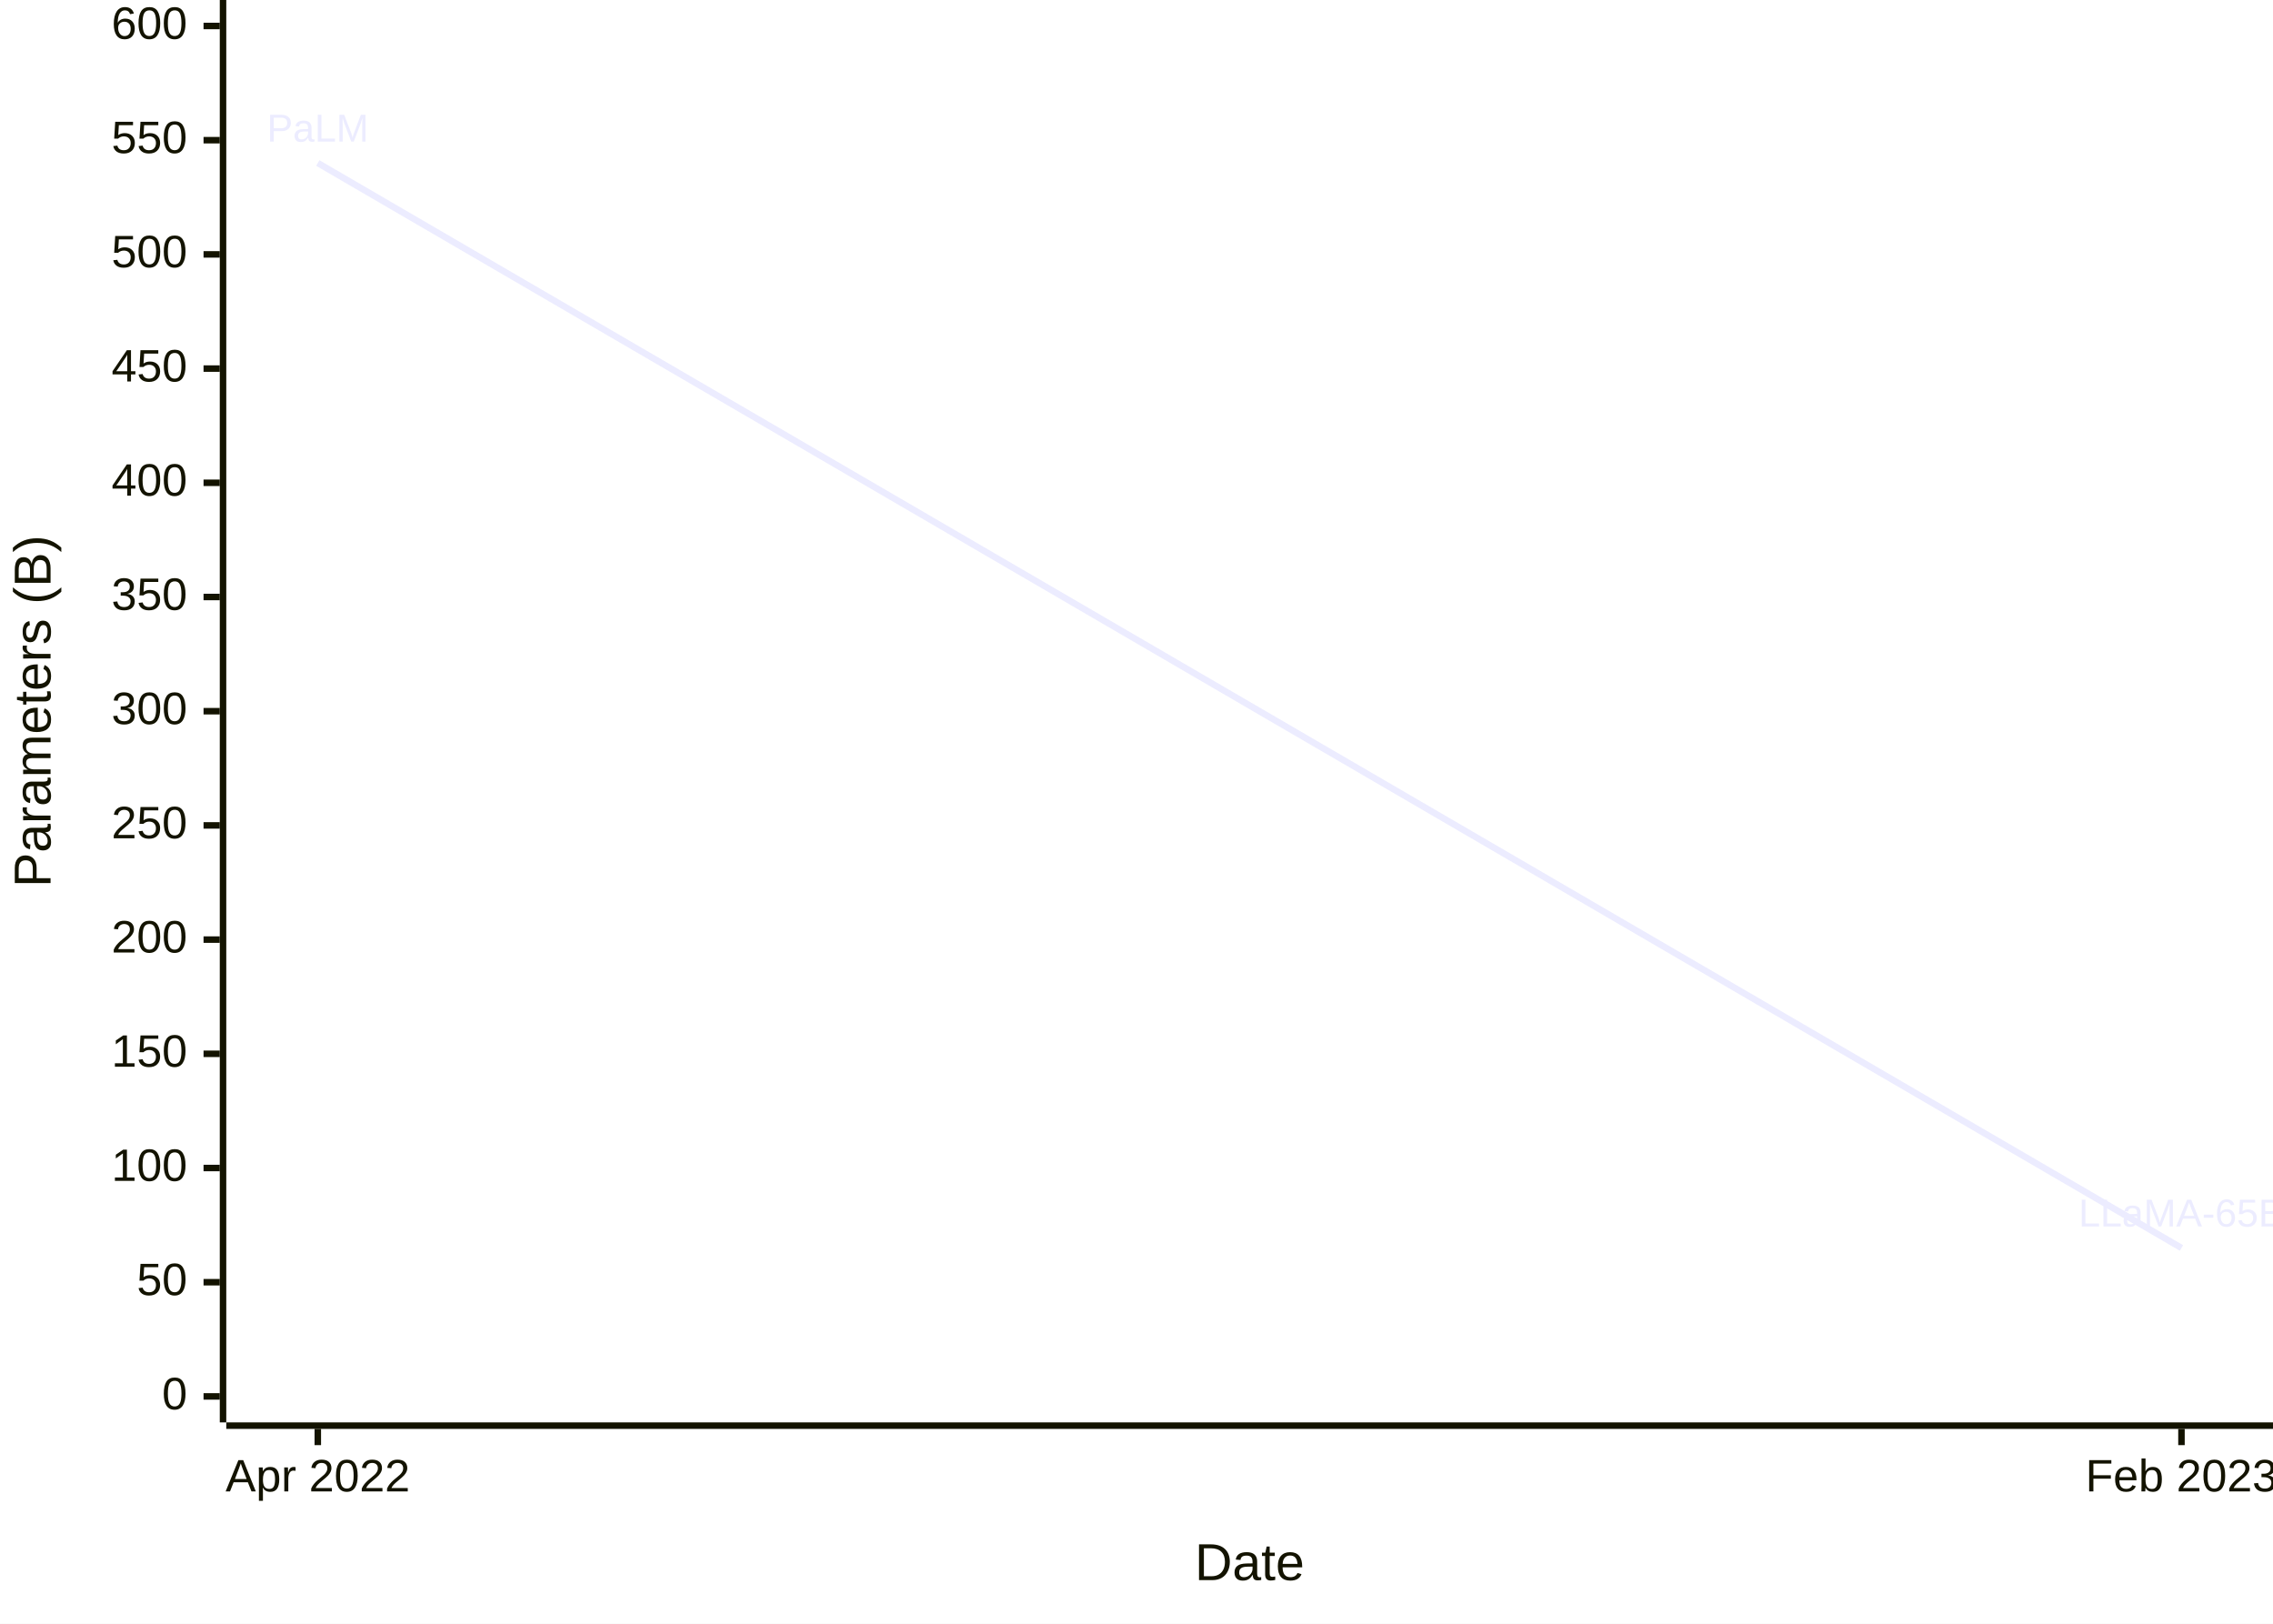
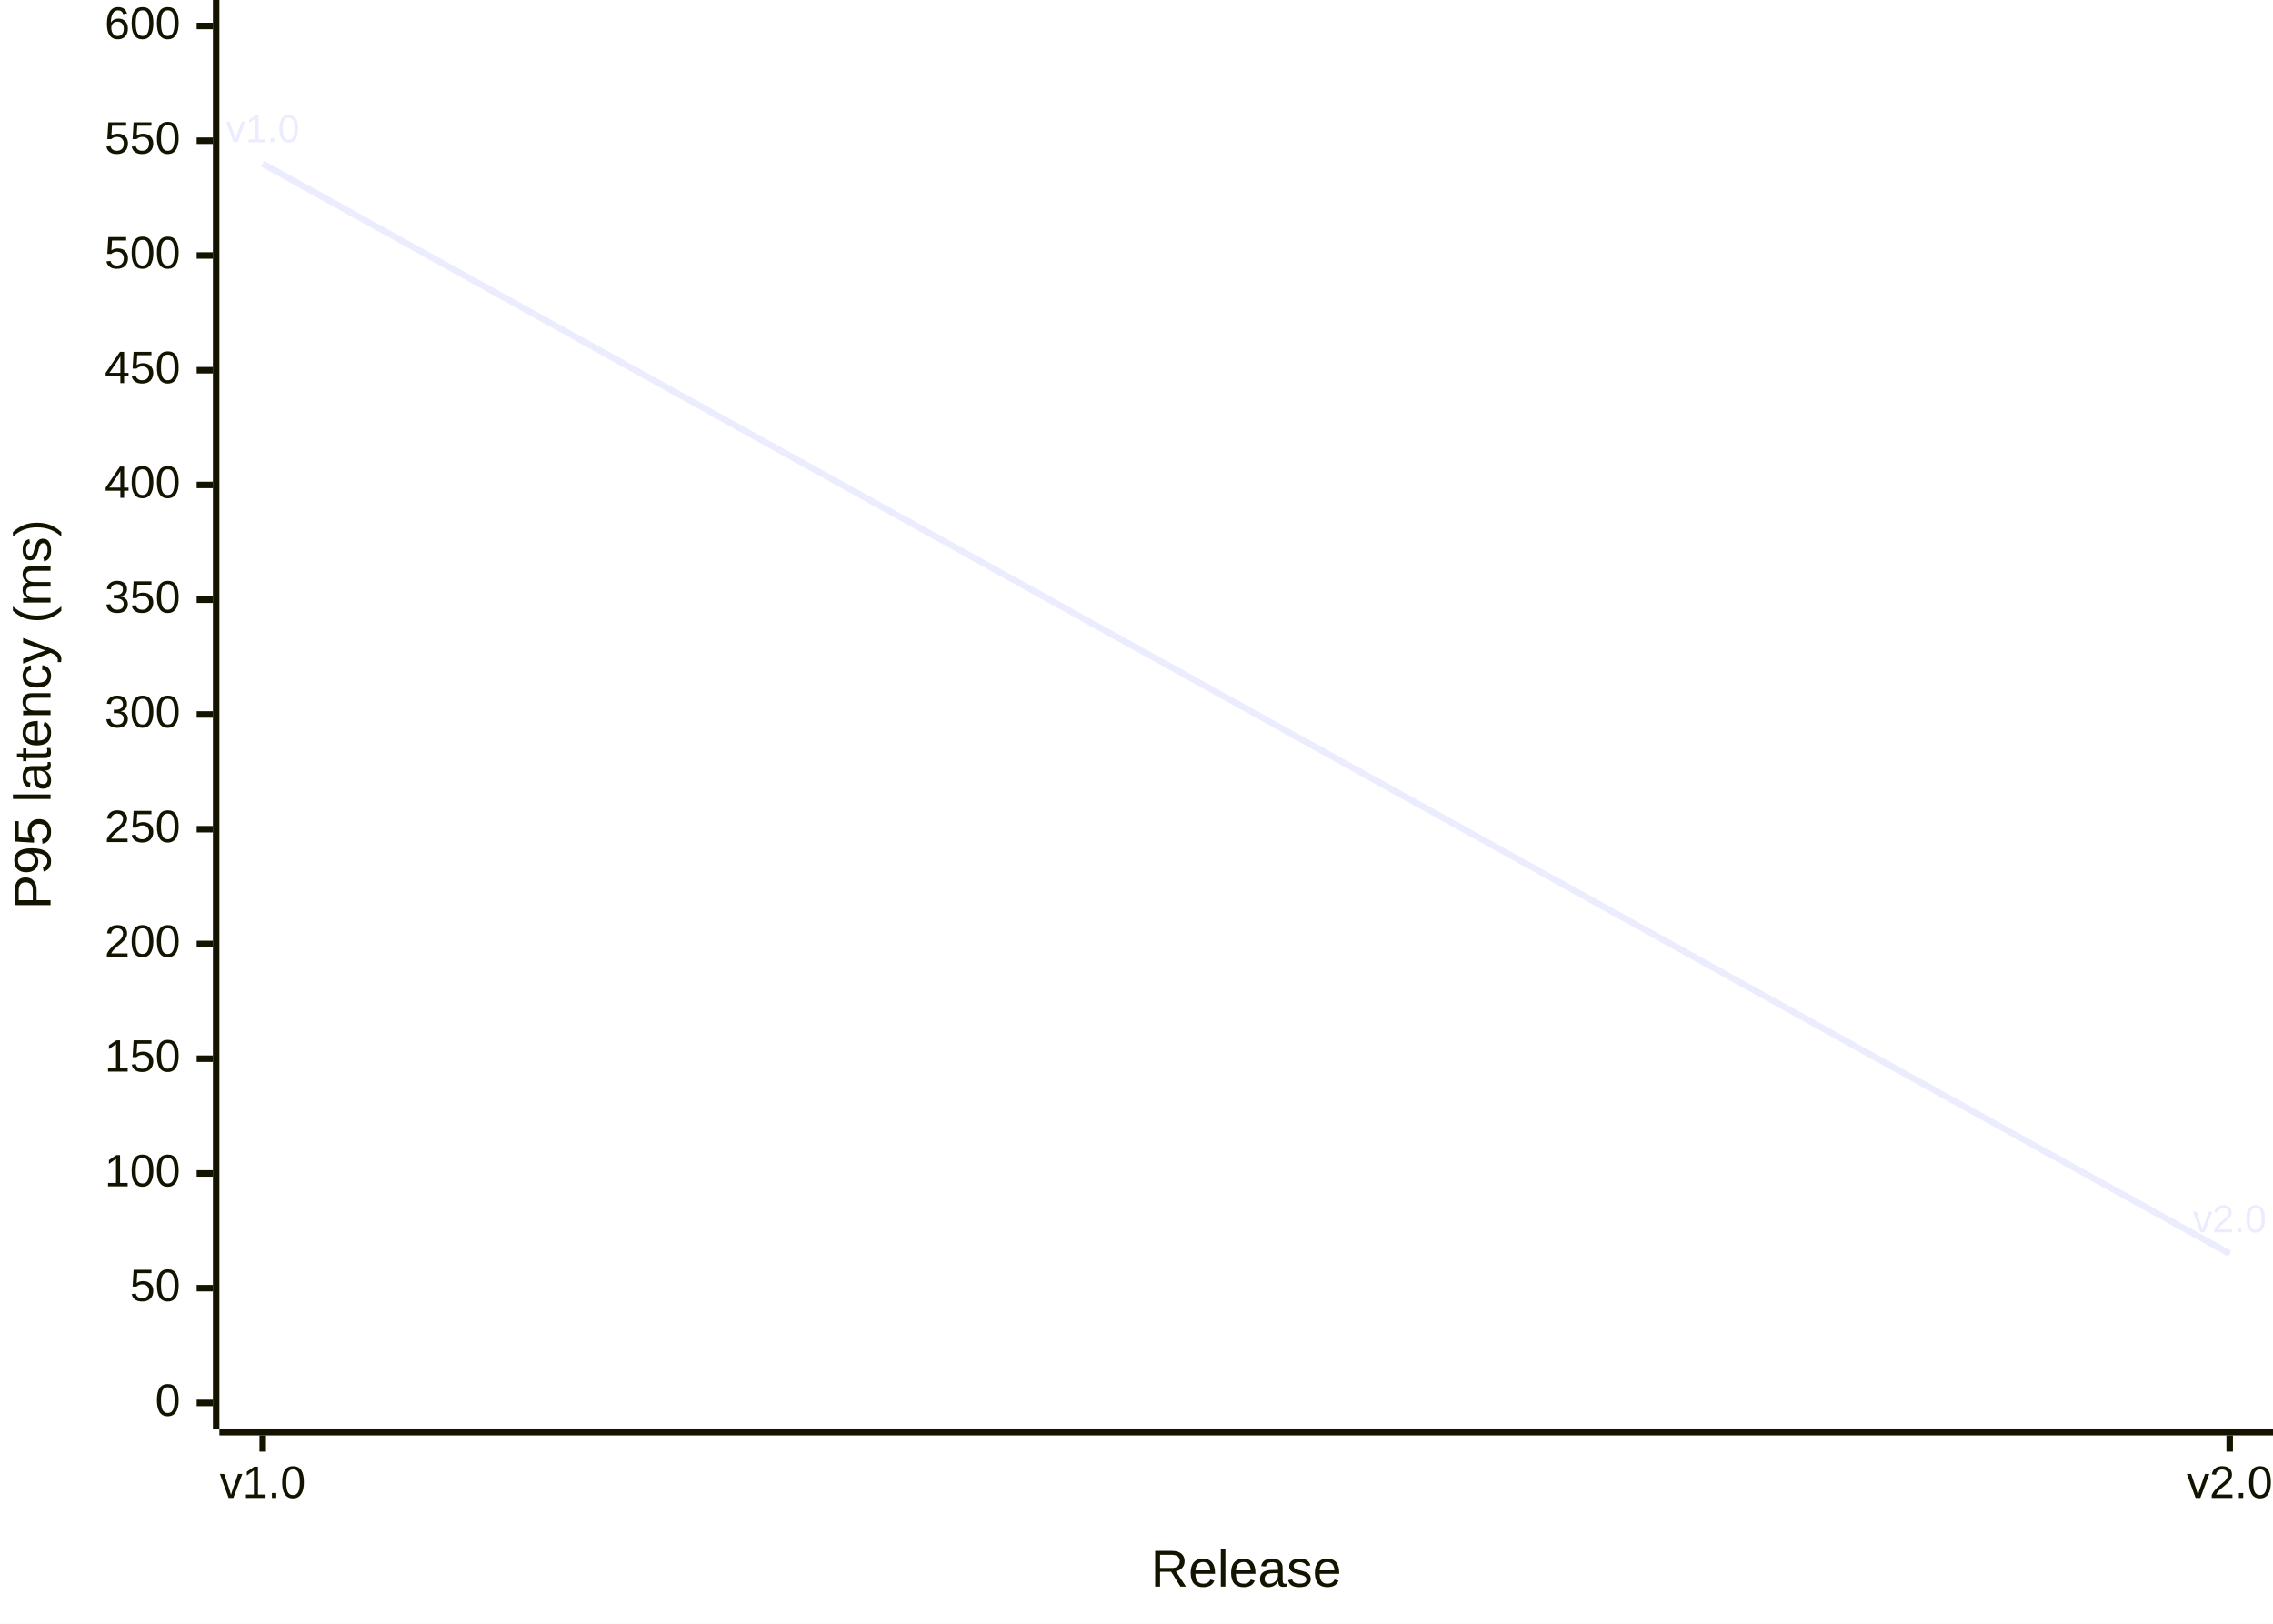
<svg xmlns="http://www.w3.org/2000/svg" id="my-svg" width="100%" style="max-width: 700px; background-color: white;" viewBox="0 0 700 500" role="graphics-document document" aria-roledescription="xychart">
  <style>#my-svg{font-family:"trebuchet ms",verdana,arial,sans-serif;font-size:16px;fill:#333;}@keyframes edge-animation-frame{from{stroke-dashoffset:0;}}@keyframes dash{to{stroke-dashoffset:0;}}#my-svg .edge-animation-slow{stroke-dasharray:9,5!important;stroke-dashoffset:900;animation:dash 50s linear infinite;stroke-linecap:round;}#my-svg .edge-animation-fast{stroke-dasharray:9,5!important;stroke-dashoffset:900;animation:dash 20s linear infinite;stroke-linecap:round;}#my-svg .error-icon{fill:#552222;}#my-svg .error-text{fill:#552222;stroke:#552222;}#my-svg .edge-thickness-normal{stroke-width:1px;}#my-svg .edge-thickness-thick{stroke-width:3.5px;}#my-svg .edge-pattern-solid{stroke-dasharray:0;}#my-svg .edge-thickness-invisible{stroke-width:0;fill:none;}#my-svg .edge-pattern-dashed{stroke-dasharray:3;}#my-svg .edge-pattern-dotted{stroke-dasharray:2;}#my-svg .marker{fill:#333333;stroke:#333333;}#my-svg .marker.cross{stroke:#333333;}#my-svg svg{font-family:"trebuchet ms",verdana,arial,sans-serif;font-size:16px;}#my-svg p{margin:0;}#my-svg .node .neo-node{stroke:#9370DB;}#my-svg [data-look="neo"].node rect,#my-svg [data-look="neo"].cluster rect,#my-svg [data-look="neo"].node polygon{stroke:#9370DB;filter:drop-shadow(1px 2px 2px rgba(185, 185, 185, 1));}#my-svg [data-look="neo"].swimlane.cluster rect{filter:none;}#my-svg [data-look="neo"].node path{stroke:#9370DB;stroke-width:1px;}#my-svg [data-look="neo"].node .outer-path{filter:drop-shadow(1px 2px 2px rgba(185, 185, 185, 1));}#my-svg [data-look="neo"].node .neo-line path{stroke:#9370DB;filter:none;}#my-svg [data-look="neo"].node circle{stroke:#9370DB;filter:drop-shadow(1px 2px 2px rgba(185, 185, 185, 1));}#my-svg [data-look="neo"].node circle .state-start{fill:#000000;}#my-svg [data-look="neo"].icon-shape .icon{fill:#9370DB;filter:drop-shadow(1px 2px 2px rgba(185, 185, 185, 1));}#my-svg [data-look="neo"].icon-shape .icon-neo path{stroke:#9370DB;filter:drop-shadow(1px 2px 2px rgba(185, 185, 185, 1));}#my-svg :root{--mermaid-font-family:"trebuchet ms",verdana,arial,sans-serif;}</style>
  <g />
  <g class="main">
    <rect width="700" height="500" class="background" fill="white" />
    <g class="plot">
      <g class="line-plot-0">
-         <path d="M97.871,50.2L671.813,384.283" fill="none" stroke="#ECECFF" stroke-width="2" />
+         <path d="M80.91,50.4L686.662,386.067" fill="none" stroke="#ECECFF" stroke-width="2" />
        <g class="labels">
-           <text x="0" y="0" fill="#ECECFF" font-size="12" dominant-baseline="middle" text-anchor="middle" transform="translate(97.8711, 40.2) rotate(0)">PaLM</text>
-           <text x="0" y="0" fill="#ECECFF" font-size="12" dominant-baseline="middle" text-anchor="middle" transform="translate(671.8125, 374.2833) rotate(0)">LLaMA-65B</text>
+           <text x="0" y="0" fill="#ECECFF" font-size="12" dominant-baseline="middle" text-anchor="middle" transform="translate(80.91016, 40.4) rotate(0)">v1.0</text>
+           <text x="0" y="0" fill="#ECECFF" font-size="12" dominant-baseline="middle" text-anchor="middle" transform="translate(686.6621, 376.0667) rotate(0)">v2.0</text>
        </g>
      </g>
    </g>
    <g class="bottom-axis">
      <g class="axis-line">
-         <path d="M 69.684,439 L 700,439" fill="none" stroke="#131300" stroke-width="2" />
+         <path d="M 67.572,441 L 700,441" fill="none" stroke="#131300" stroke-width="2" />
      </g>
      <g class="label">
-         <text x="0" y="0" fill="#131300" font-size="14" dominant-baseline="text-before-edge" text-anchor="middle" transform="translate(97.8711, 450) rotate(0)">Apr 2022</text>
-         <text x="0" y="0" fill="#131300" font-size="14" dominant-baseline="text-before-edge" text-anchor="middle" transform="translate(671.8125, 450) rotate(0)">Feb 2023</text>
+         <text x="0" y="0" fill="#131300" font-size="14" dominant-baseline="text-before-edge" text-anchor="middle" transform="translate(80.91016, 452) rotate(0)">v1.0</text>
+         <text x="0" y="0" fill="#131300" font-size="14" dominant-baseline="text-before-edge" text-anchor="middle" transform="translate(686.6621, 452) rotate(0)">v2.0</text>
      </g>
      <g class="ticks">
-         <path d="M 97.871,440 L 97.871,445" fill="none" stroke="#131300" stroke-width="2" />
-         <path d="M 671.812,440 L 671.812,445" fill="none" stroke="#131300" stroke-width="2" />
+         <path d="M 80.91,442 L 80.91,447" fill="none" stroke="#131300" stroke-width="2" />
+         <path d="M 686.662,442 L 686.662,447" fill="none" stroke="#131300" stroke-width="2" />
      </g>
      <g class="title">
-         <text x="0" y="0" fill="#131300" font-size="16" dominant-baseline="text-before-edge" text-anchor="middle" transform="translate(384.8418, 476) rotate(0)">Date</text>
+         <text x="0" y="0" fill="#131300" font-size="16" dominant-baseline="text-before-edge" text-anchor="middle" transform="translate(383.7861, 478) rotate(0)">Release</text>
      </g>
    </g>
    <g class="left-axis">
      <g class="axisl-line">
-         <path d="M 68.684,0 L 68.684,438" fill="none" stroke="#131300" stroke-width="2" />
+         <path d="M 66.572,0 L 66.572,440" fill="none" stroke="#131300" stroke-width="2" />
      </g>
      <g class="label">
-         <text x="0" y="0" fill="#131300" font-size="14" dominant-baseline="middle" text-anchor="end" transform="translate(57.6836, 8) rotate(0)">600</text>
-         <text x="0" y="0" fill="#131300" font-size="14" dominant-baseline="middle" text-anchor="end" transform="translate(57.6836, 43.16667) rotate(0)">550</text>
-         <text x="0" y="0" fill="#131300" font-size="14" dominant-baseline="middle" text-anchor="end" transform="translate(57.6836, 78.33333) rotate(0)">500</text>
-         <text x="0" y="0" fill="#131300" font-size="14" dominant-baseline="middle" text-anchor="end" transform="translate(57.6836, 113.5) rotate(0)">450</text>
-         <text x="0" y="0" fill="#131300" font-size="14" dominant-baseline="middle" text-anchor="end" transform="translate(57.6836, 148.6667) rotate(0)">400</text>
-         <text x="0" y="0" fill="#131300" font-size="14" dominant-baseline="middle" text-anchor="end" transform="translate(57.6836, 183.8333) rotate(0)">350</text>
-         <text x="0" y="0" fill="#131300" font-size="14" dominant-baseline="middle" text-anchor="end" transform="translate(57.6836, 219) rotate(0)">300</text>
-         <text x="0" y="0" fill="#131300" font-size="14" dominant-baseline="middle" text-anchor="end" transform="translate(57.6836, 254.1667) rotate(0)">250</text>
-         <text x="0" y="0" fill="#131300" font-size="14" dominant-baseline="middle" text-anchor="end" transform="translate(57.6836, 289.3333) rotate(0)">200</text>
-         <text x="0" y="0" fill="#131300" font-size="14" dominant-baseline="middle" text-anchor="end" transform="translate(57.6836, 324.5) rotate(0)">150</text>
-         <text x="0" y="0" fill="#131300" font-size="14" dominant-baseline="middle" text-anchor="end" transform="translate(57.6836, 359.6667) rotate(0)">100</text>
-         <text x="0" y="0" fill="#131300" font-size="14" dominant-baseline="middle" text-anchor="end" transform="translate(57.6836, 394.8333) rotate(0)">50</text>
-         <text x="0" y="0" fill="#131300" font-size="14" dominant-baseline="middle" text-anchor="end" transform="translate(57.6836, 430) rotate(0)">0</text>
+         <text x="0" y="0" fill="#131300" font-size="14" dominant-baseline="middle" text-anchor="end" transform="translate(55.57227, 8) rotate(0)">600</text>
+         <text x="0" y="0" fill="#131300" font-size="14" dominant-baseline="middle" text-anchor="end" transform="translate(55.57227, 43.33333) rotate(0)">550</text>
+         <text x="0" y="0" fill="#131300" font-size="14" dominant-baseline="middle" text-anchor="end" transform="translate(55.57227, 78.66667) rotate(0)">500</text>
+         <text x="0" y="0" fill="#131300" font-size="14" dominant-baseline="middle" text-anchor="end" transform="translate(55.57227, 114) rotate(0)">450</text>
+         <text x="0" y="0" fill="#131300" font-size="14" dominant-baseline="middle" text-anchor="end" transform="translate(55.57227, 149.3333) rotate(0)">400</text>
+         <text x="0" y="0" fill="#131300" font-size="14" dominant-baseline="middle" text-anchor="end" transform="translate(55.57227, 184.6667) rotate(0)">350</text>
+         <text x="0" y="0" fill="#131300" font-size="14" dominant-baseline="middle" text-anchor="end" transform="translate(55.57227, 220) rotate(0)">300</text>
+         <text x="0" y="0" fill="#131300" font-size="14" dominant-baseline="middle" text-anchor="end" transform="translate(55.57227, 255.3333) rotate(0)">250</text>
+         <text x="0" y="0" fill="#131300" font-size="14" dominant-baseline="middle" text-anchor="end" transform="translate(55.57227, 290.6667) rotate(0)">200</text>
+         <text x="0" y="0" fill="#131300" font-size="14" dominant-baseline="middle" text-anchor="end" transform="translate(55.57227, 326) rotate(0)">150</text>
+         <text x="0" y="0" fill="#131300" font-size="14" dominant-baseline="middle" text-anchor="end" transform="translate(55.57227, 361.3333) rotate(0)">100</text>
+         <text x="0" y="0" fill="#131300" font-size="14" dominant-baseline="middle" text-anchor="end" transform="translate(55.57227, 396.6667) rotate(0)">50</text>
+         <text x="0" y="0" fill="#131300" font-size="14" dominant-baseline="middle" text-anchor="end" transform="translate(55.57227, 432) rotate(0)">0</text>
      </g>
      <g class="ticks">
-         <path d="M 67.684,8 L 62.684,8" fill="none" stroke="#131300" stroke-width="2" />
-         <path d="M 67.684,43.167 L 62.684,43.167" fill="none" stroke="#131300" stroke-width="2" />
-         <path d="M 67.684,78.333 L 62.684,78.333" fill="none" stroke="#131300" stroke-width="2" />
-         <path d="M 67.684,113.5 L 62.684,113.5" fill="none" stroke="#131300" stroke-width="2" />
-         <path d="M 67.684,148.667 L 62.684,148.667" fill="none" stroke="#131300" stroke-width="2" />
-         <path d="M 67.684,183.833 L 62.684,183.833" fill="none" stroke="#131300" stroke-width="2" />
-         <path d="M 67.684,219 L 62.684,219" fill="none" stroke="#131300" stroke-width="2" />
-         <path d="M 67.684,254.167 L 62.684,254.167" fill="none" stroke="#131300" stroke-width="2" />
-         <path d="M 67.684,289.333 L 62.684,289.333" fill="none" stroke="#131300" stroke-width="2" />
-         <path d="M 67.684,324.5 L 62.684,324.5" fill="none" stroke="#131300" stroke-width="2" />
-         <path d="M 67.684,359.667 L 62.684,359.667" fill="none" stroke="#131300" stroke-width="2" />
-         <path d="M 67.684,394.833 L 62.684,394.833" fill="none" stroke="#131300" stroke-width="2" />
-         <path d="M 67.684,430 L 62.684,430" fill="none" stroke="#131300" stroke-width="2" />
+         <path d="M 65.572,8 L 60.572,8" fill="none" stroke="#131300" stroke-width="2" />
+         <path d="M 65.572,43.333 L 60.572,43.333" fill="none" stroke="#131300" stroke-width="2" />
+         <path d="M 65.572,78.667 L 60.572,78.667" fill="none" stroke="#131300" stroke-width="2" />
+         <path d="M 65.572,114 L 60.572,114" fill="none" stroke="#131300" stroke-width="2" />
+         <path d="M 65.572,149.333 L 60.572,149.333" fill="none" stroke="#131300" stroke-width="2" />
+         <path d="M 65.572,184.667 L 60.572,184.667" fill="none" stroke="#131300" stroke-width="2" />
+         <path d="M 65.572,220 L 60.572,220" fill="none" stroke="#131300" stroke-width="2" />
+         <path d="M 65.572,255.333 L 60.572,255.333" fill="none" stroke="#131300" stroke-width="2" />
+         <path d="M 65.572,290.667 L 60.572,290.667" fill="none" stroke="#131300" stroke-width="2" />
+         <path d="M 65.572,326 L 60.572,326" fill="none" stroke="#131300" stroke-width="2" />
+         <path d="M 65.572,361.333 L 60.572,361.333" fill="none" stroke="#131300" stroke-width="2" />
+         <path d="M 65.572,396.667 L 60.572,396.667" fill="none" stroke="#131300" stroke-width="2" />
+         <path d="M 65.572,432 L 60.572,432" fill="none" stroke="#131300" stroke-width="2" />
      </g>
      <g class="title">
-         <text x="0" y="0" fill="#131300" font-size="16" dominant-baseline="text-before-edge" text-anchor="middle" transform="translate(5, 219) rotate(270)">Parameters (B)</text>
+         <text x="0" y="0" fill="#131300" font-size="16" dominant-baseline="text-before-edge" text-anchor="middle" transform="translate(5, 220) rotate(270)">P95 latency (ms)</text>
      </g>
    </g>
  </g>
  <g class="mermaid-tmp-group" />
</svg>
